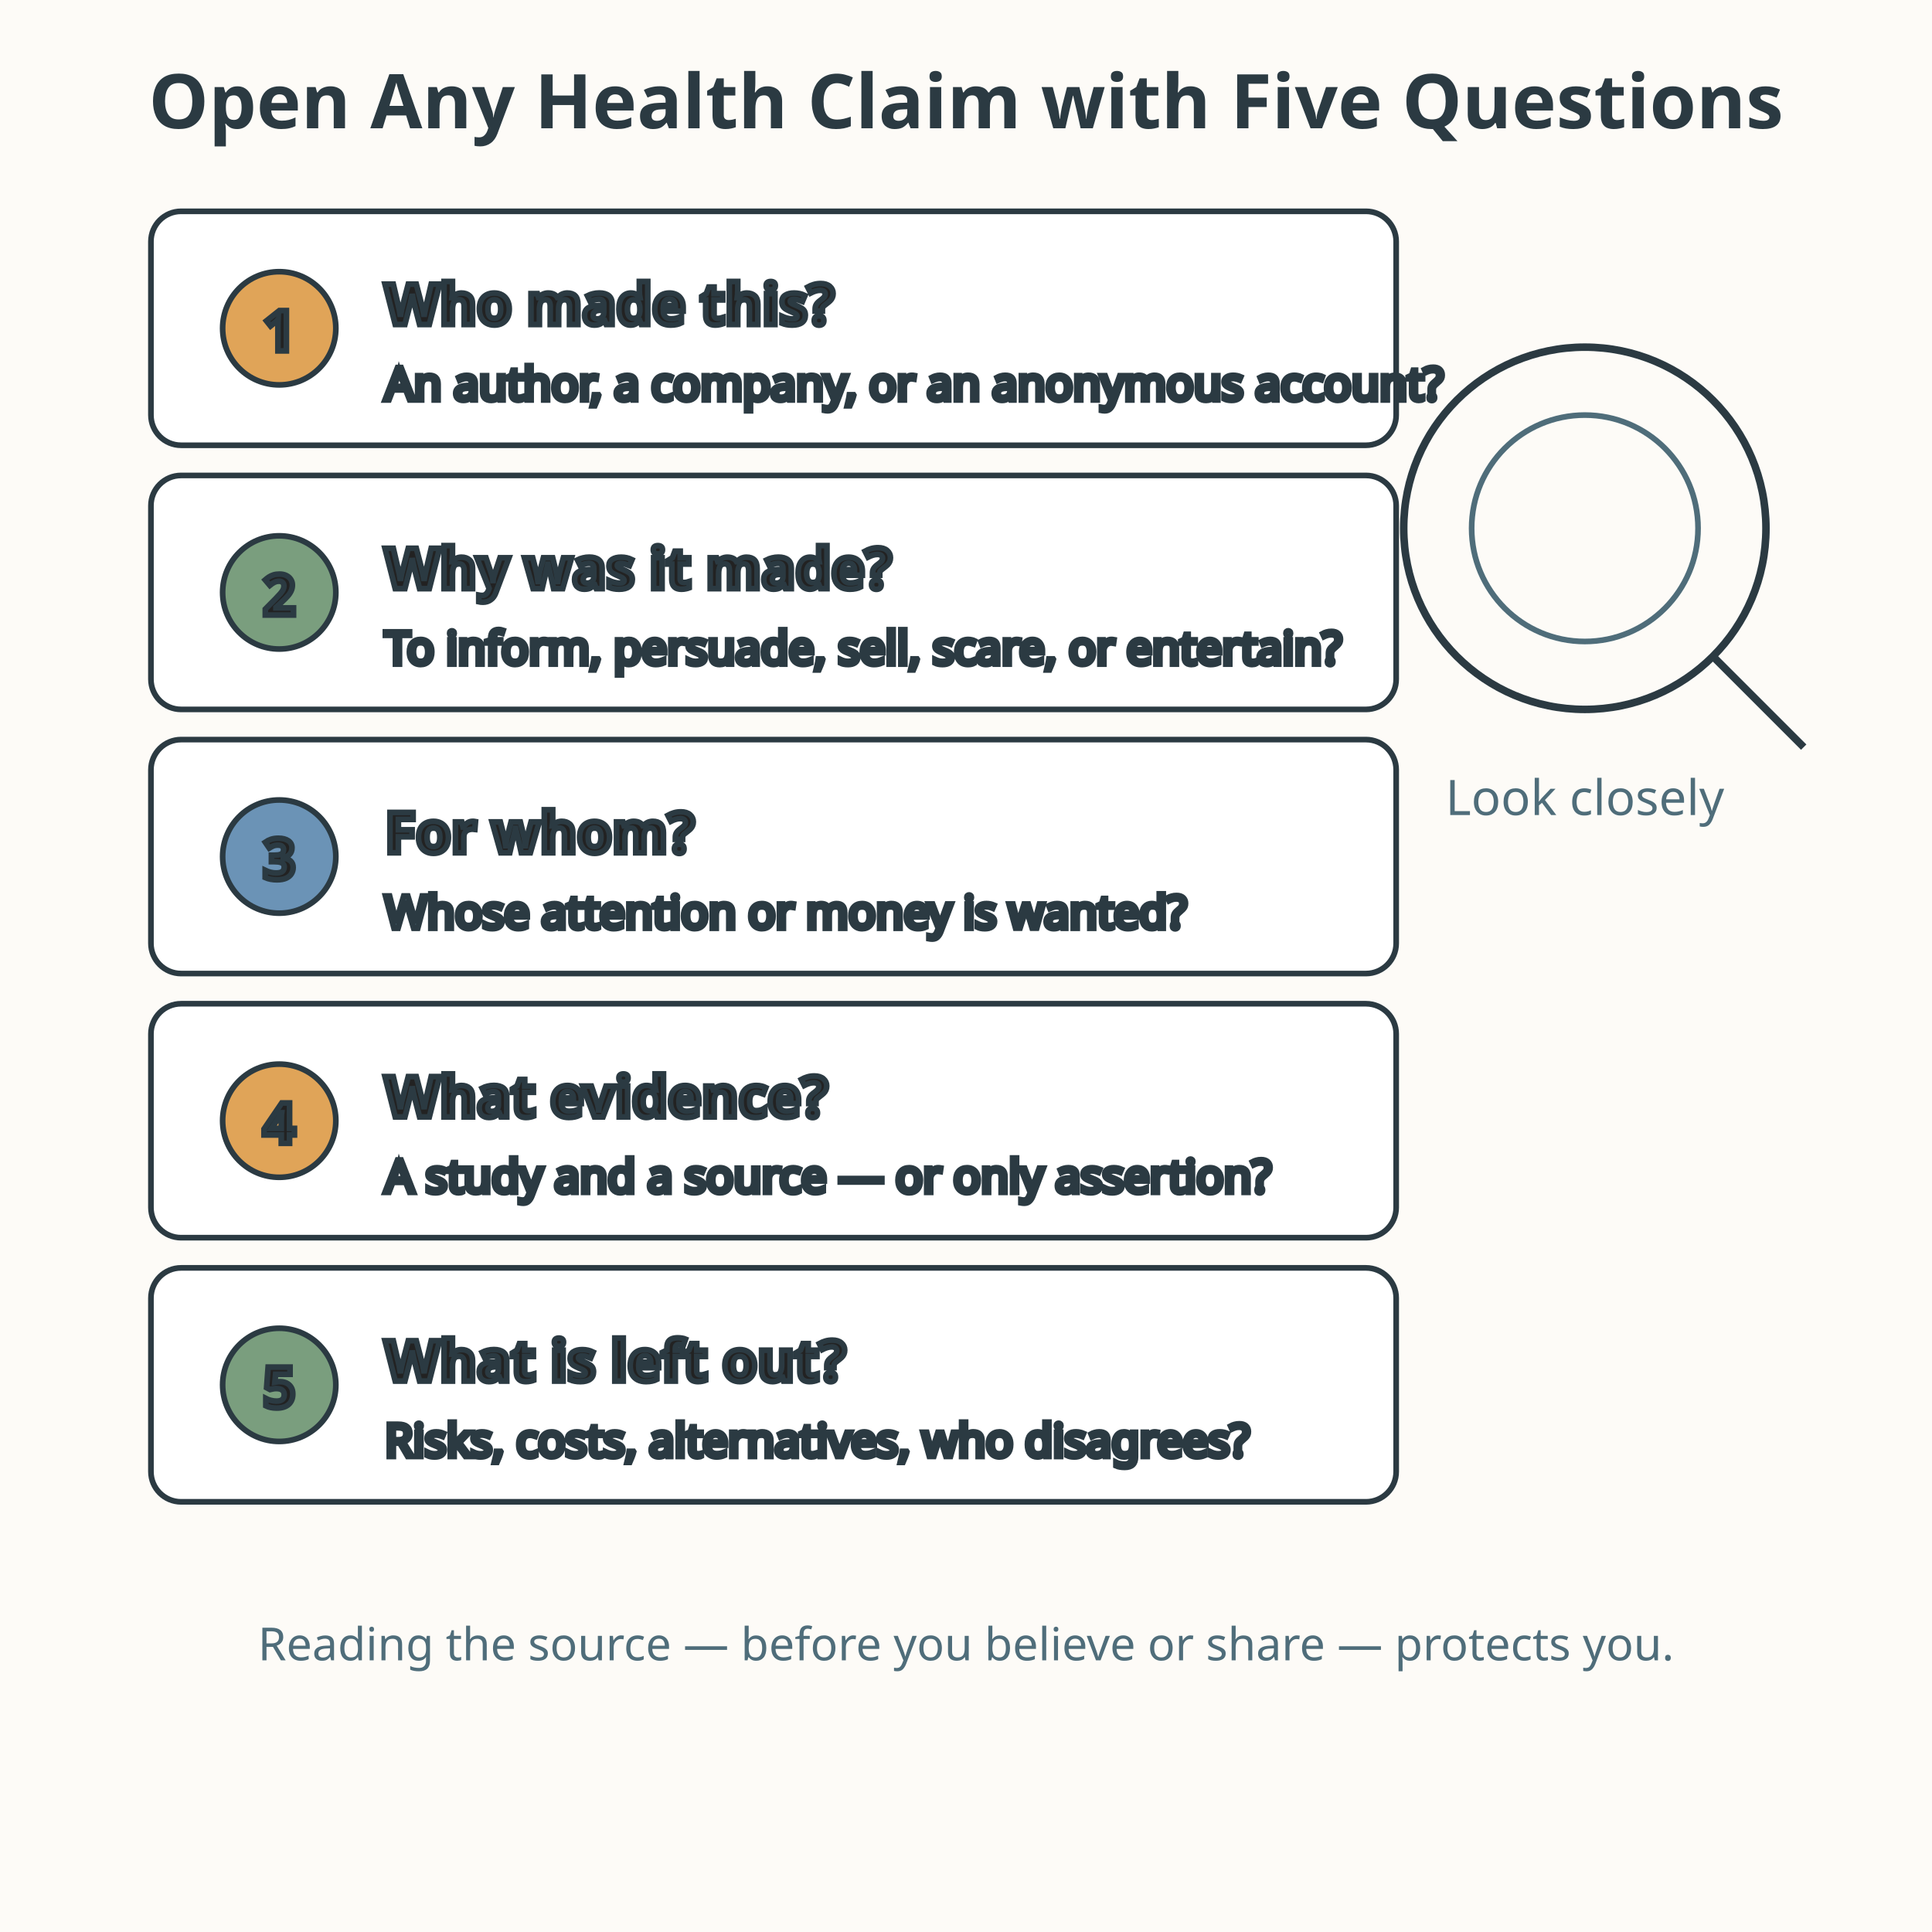
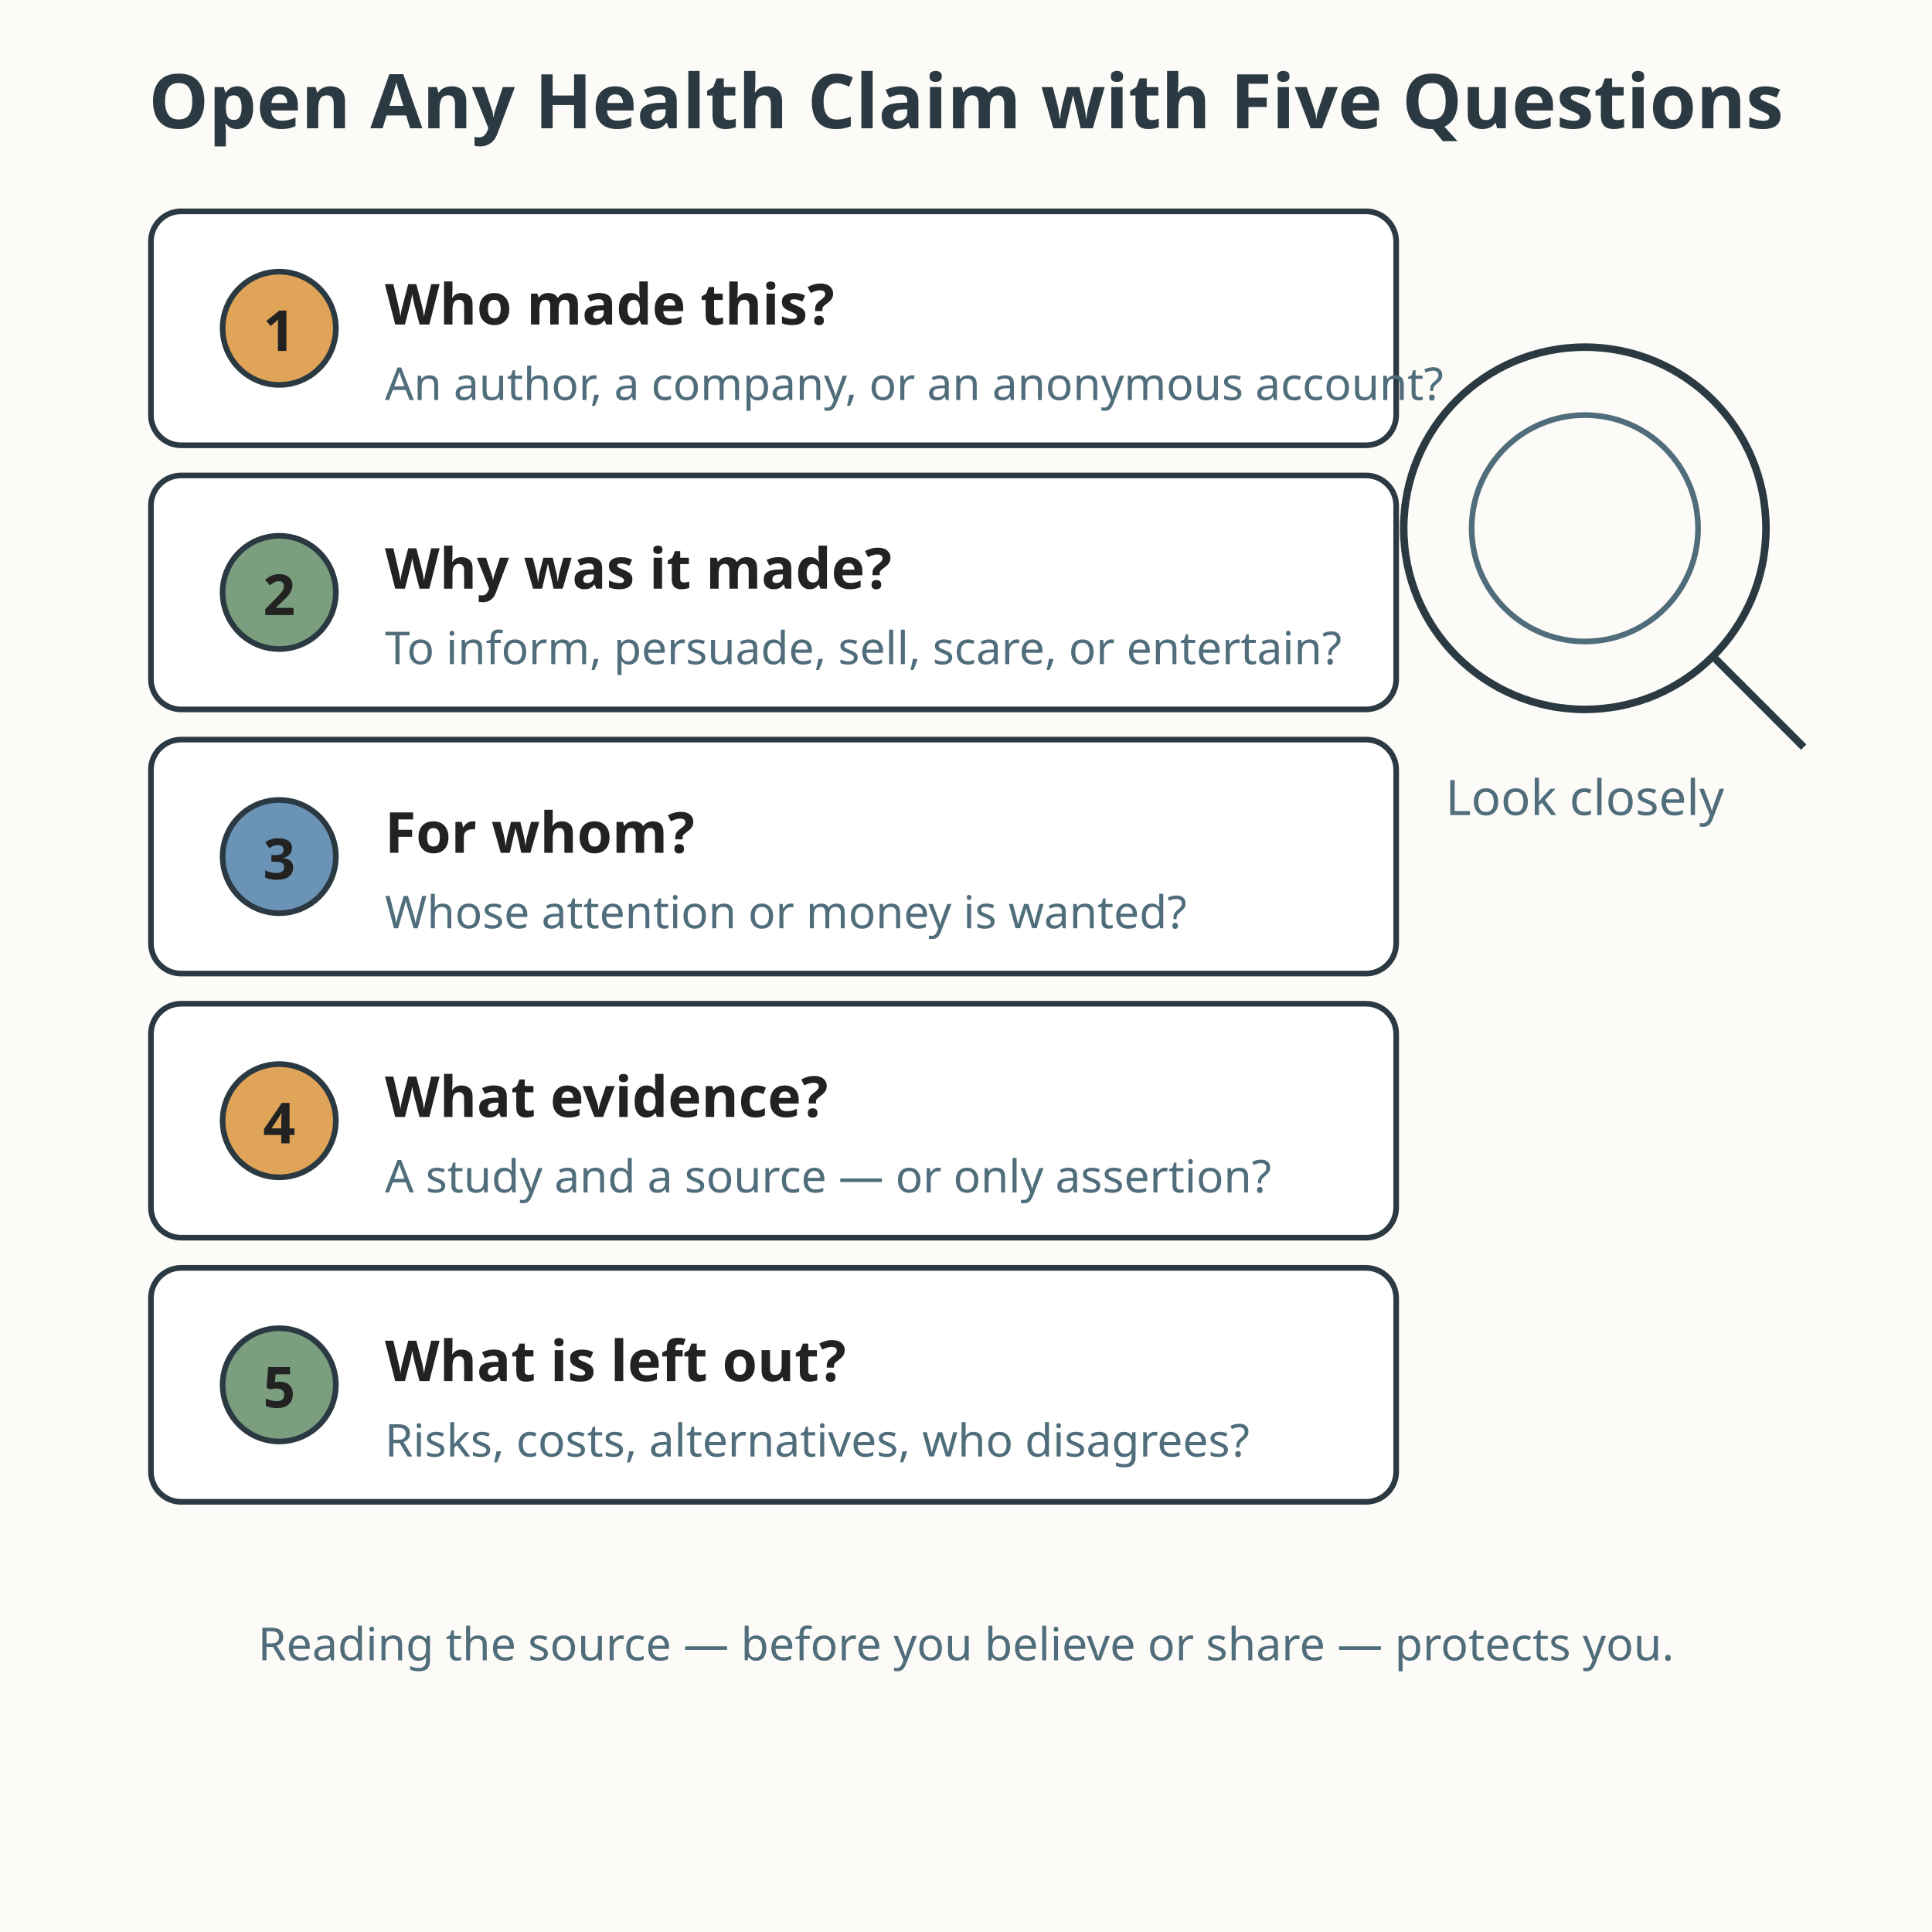
<svg xmlns="http://www.w3.org/2000/svg" viewBox="0 0 512 512" role="img" aria-labelledby="title-L-10-008-07-source-questions desc-L-10-008-07-source-questions">
  <rect width="512" height="512" fill="#fdfbf7" />
  <text x="256" y="34" text-anchor="middle" font-family="sans-serif" font-size="20" fill="#2b3a42" font-weight="bold">Open Any Health Claim with Five Questions</text>
  <g font-family="sans-serif" stroke="#2b3a42" stroke-width="1.5">
    <rect x="40" y="56" width="330" height="62" rx="8" fill="#ffffff" />
    <circle cx="74" cy="87" r="15" fill="#e0a458" />
-     <text x="74" y="93" text-anchor="middle" font-size="15" font-weight="bold" fill="#222222">1</text>
-     <text x="102" y="86" font-size="15" font-weight="bold" fill="#222222">Who made this?</text>
-     <text x="102" y="106" font-size="12" fill="#4f6d7a">An author, a company, or an anonymous account?</text>
+     <text stroke="none" x="74" y="93" text-anchor="middle" font-size="15" font-weight="bold" fill="#222222">1</text>
+     <text stroke="none" x="102" y="86" font-size="15" font-weight="bold" fill="#222222">Who made this?</text>
+     <text stroke="none" x="102" y="106" font-size="12" fill="#4f6d7a">An author, a company, or an anonymous account?</text>
    <rect x="40" y="126" width="330" height="62" rx="8" fill="#ffffff" />
    <circle cx="74" cy="157" r="15" fill="#7a9e7e" />
-     <text x="74" y="163" text-anchor="middle" font-size="15" font-weight="bold" fill="#222222">2</text>
-     <text x="102" y="156" font-size="15" font-weight="bold" fill="#222222">Why was it made?</text>
-     <text x="102" y="176" font-size="12" fill="#4f6d7a">To inform, persuade, sell, scare, or entertain?</text>
+     <text stroke="none" x="74" y="163" text-anchor="middle" font-size="15" font-weight="bold" fill="#222222">2</text>
+     <text stroke="none" x="102" y="156" font-size="15" font-weight="bold" fill="#222222">Why was it made?</text>
+     <text stroke="none" x="102" y="176" font-size="12" fill="#4f6d7a">To inform, persuade, sell, scare, or entertain?</text>
    <rect x="40" y="196" width="330" height="62" rx="8" fill="#ffffff" />
    <circle cx="74" cy="227" r="15" fill="#6b93b6" />
-     <text x="74" y="233" text-anchor="middle" font-size="15" font-weight="bold" fill="#222222">3</text>
-     <text x="102" y="226" font-size="15" font-weight="bold" fill="#222222">For whom?</text>
-     <text x="102" y="246" font-size="12" fill="#4f6d7a">Whose attention or money is wanted?</text>
+     <text stroke="none" x="74" y="233" text-anchor="middle" font-size="15" font-weight="bold" fill="#222222">3</text>
+     <text stroke="none" x="102" y="226" font-size="15" font-weight="bold" fill="#222222">For whom?</text>
+     <text stroke="none" x="102" y="246" font-size="12" fill="#4f6d7a">Whose attention or money is wanted?</text>
    <rect x="40" y="266" width="330" height="62" rx="8" fill="#ffffff" />
    <circle cx="74" cy="297" r="15" fill="#e0a458" />
-     <text x="74" y="303" text-anchor="middle" font-size="15" font-weight="bold" fill="#222222">4</text>
-     <text x="102" y="296" font-size="15" font-weight="bold" fill="#222222">What evidence?</text>
-     <text x="102" y="316" font-size="12" fill="#4f6d7a">A study and a source — or only assertion?</text>
+     <text stroke="none" x="74" y="303" text-anchor="middle" font-size="15" font-weight="bold" fill="#222222">4</text>
+     <text stroke="none" x="102" y="296" font-size="15" font-weight="bold" fill="#222222">What evidence?</text>
+     <text stroke="none" x="102" y="316" font-size="12" fill="#4f6d7a">A study and a source — or only assertion?</text>
    <rect x="40" y="336" width="330" height="62" rx="8" fill="#ffffff" />
    <circle cx="74" cy="367" r="15" fill="#7a9e7e" />
-     <text x="74" y="373" text-anchor="middle" font-size="15" font-weight="bold" fill="#222222">5</text>
-     <text x="102" y="366" font-size="15" font-weight="bold" fill="#222222">What is left out?</text>
-     <text x="102" y="386" font-size="12" fill="#4f6d7a">Risks, costs, alternatives, who disagrees?</text>
+     <text stroke="none" x="74" y="373" text-anchor="middle" font-size="15" font-weight="bold" fill="#222222">5</text>
+     <text stroke="none" x="102" y="366" font-size="15" font-weight="bold" fill="#222222">What is left out?</text>
+     <text stroke="none" x="102" y="386" font-size="12" fill="#4f6d7a">Risks, costs, alternatives, who disagrees?</text>
  </g>
  <g stroke="#2b3a42" stroke-width="2" fill="none">
    <circle cx="420" cy="140" r="48" />
    <line x1="454" y1="174" x2="478" y2="198" />
    <circle cx="420" cy="140" r="30" stroke-width="1.5" stroke="#4f6d7a" />
  </g>
  <text x="420" y="216" text-anchor="middle" font-family="sans-serif" font-size="13" fill="#4f6d7a">Look closely</text>
  <text x="256" y="440" text-anchor="middle" font-family="sans-serif" font-size="12.1" fill="#4f6d7a">Reading the source — before you believe or share — protects you.</text>
</svg>
